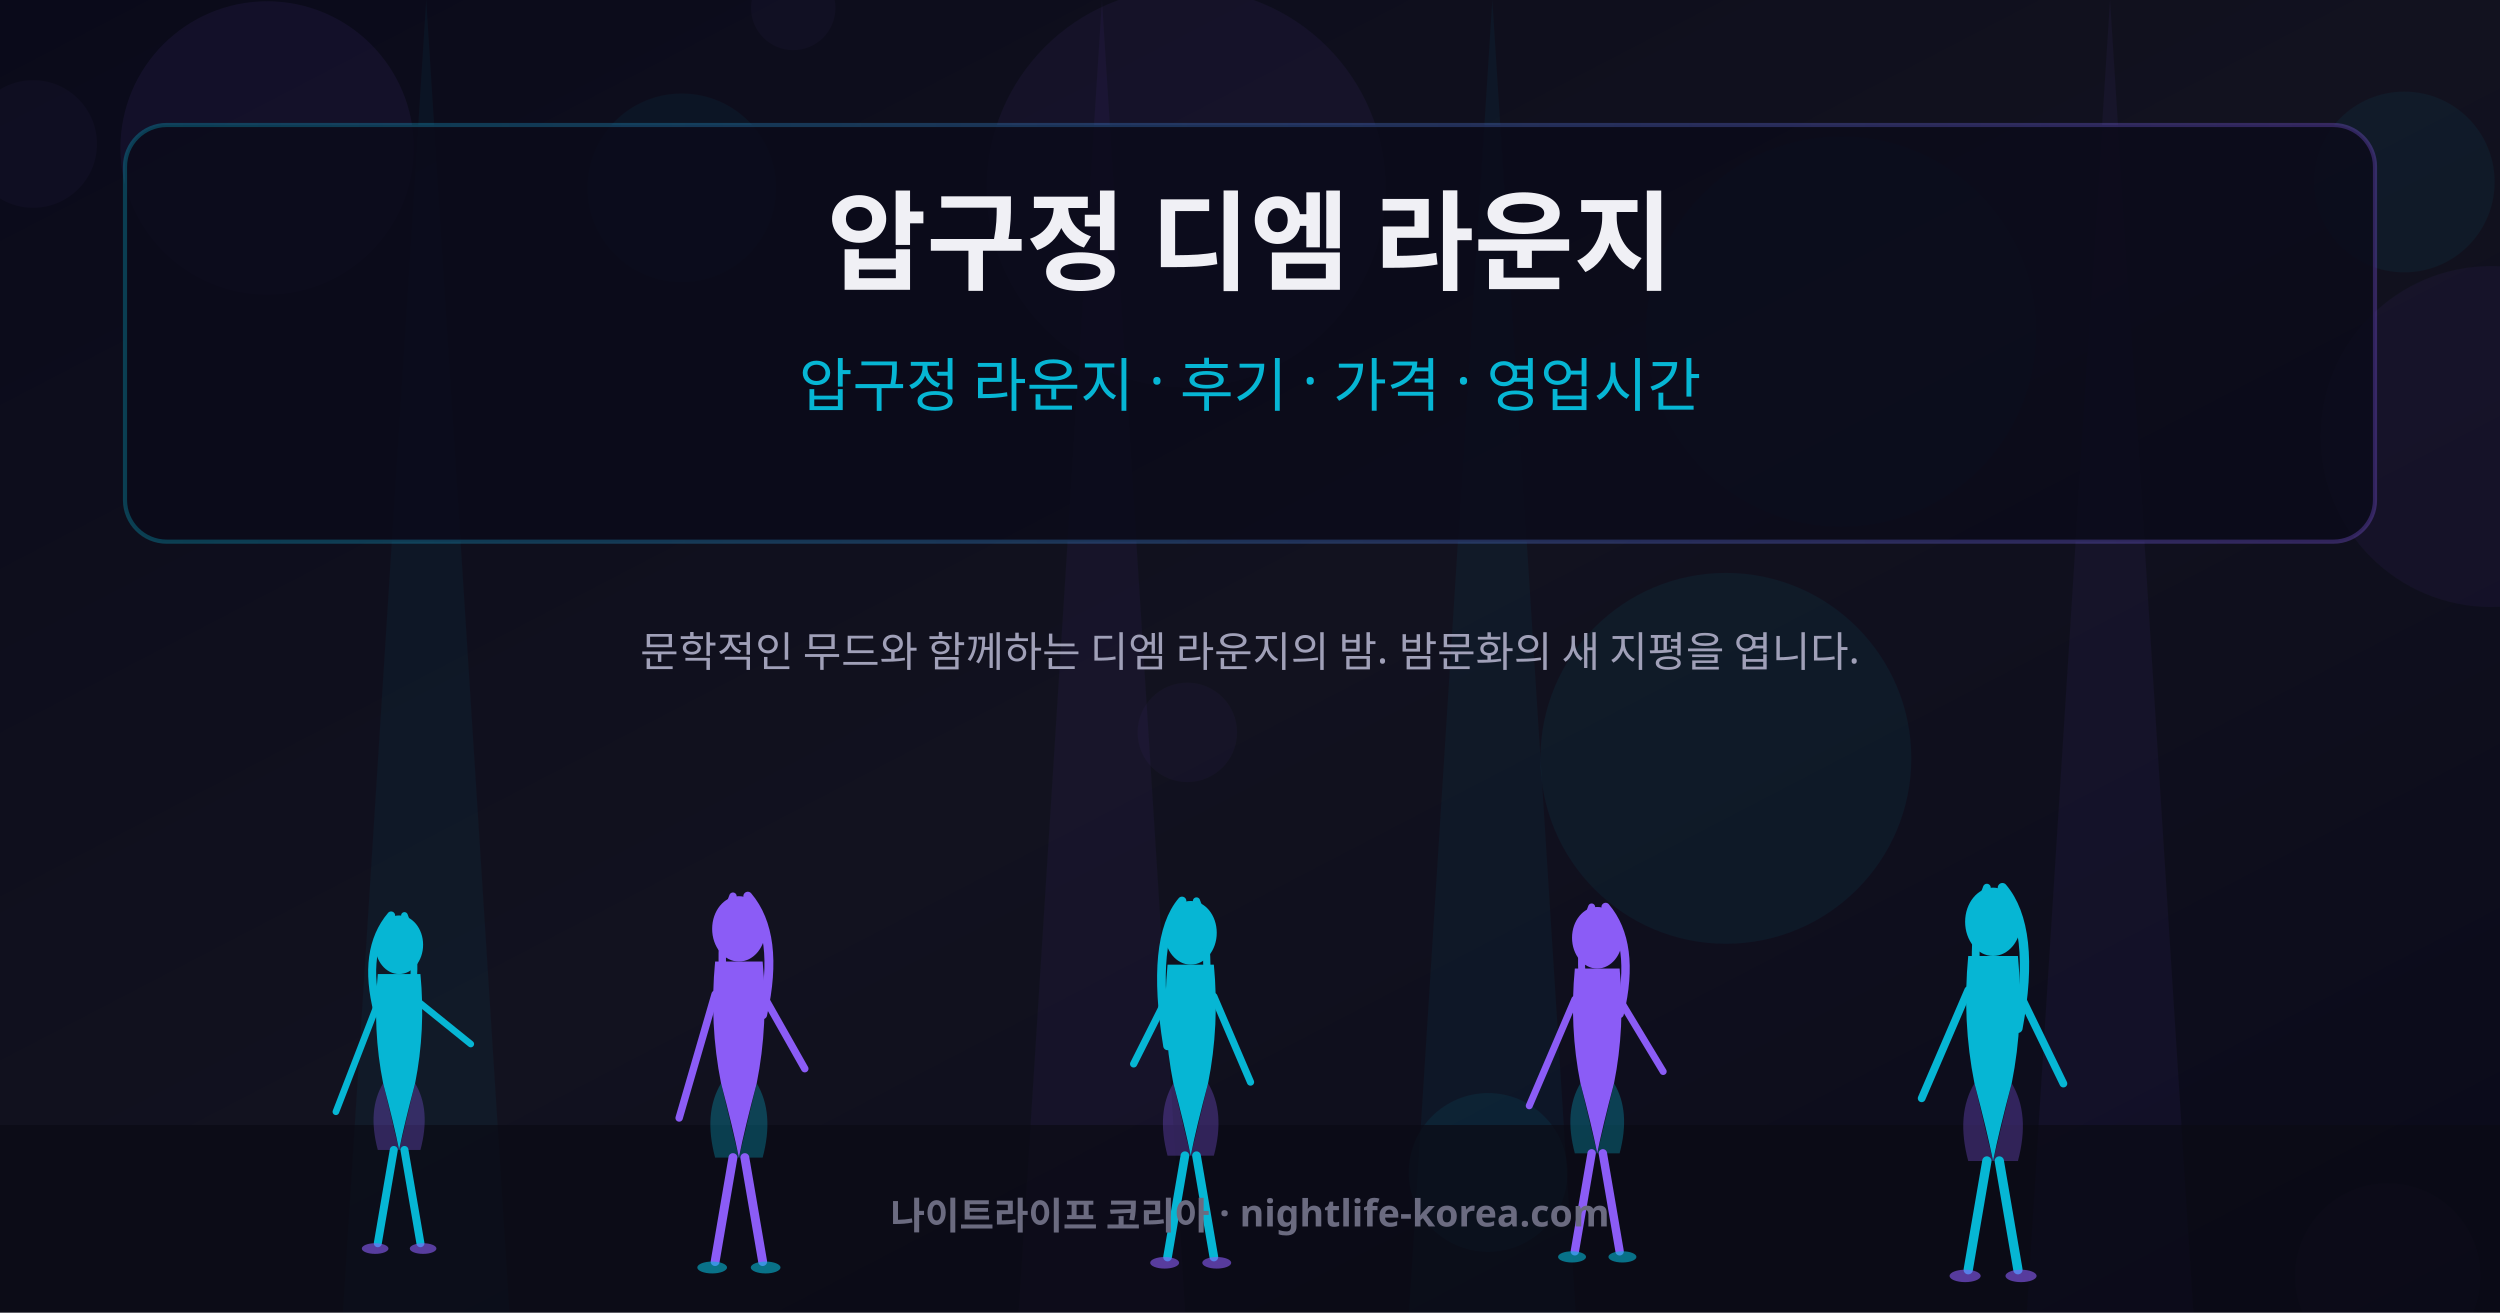
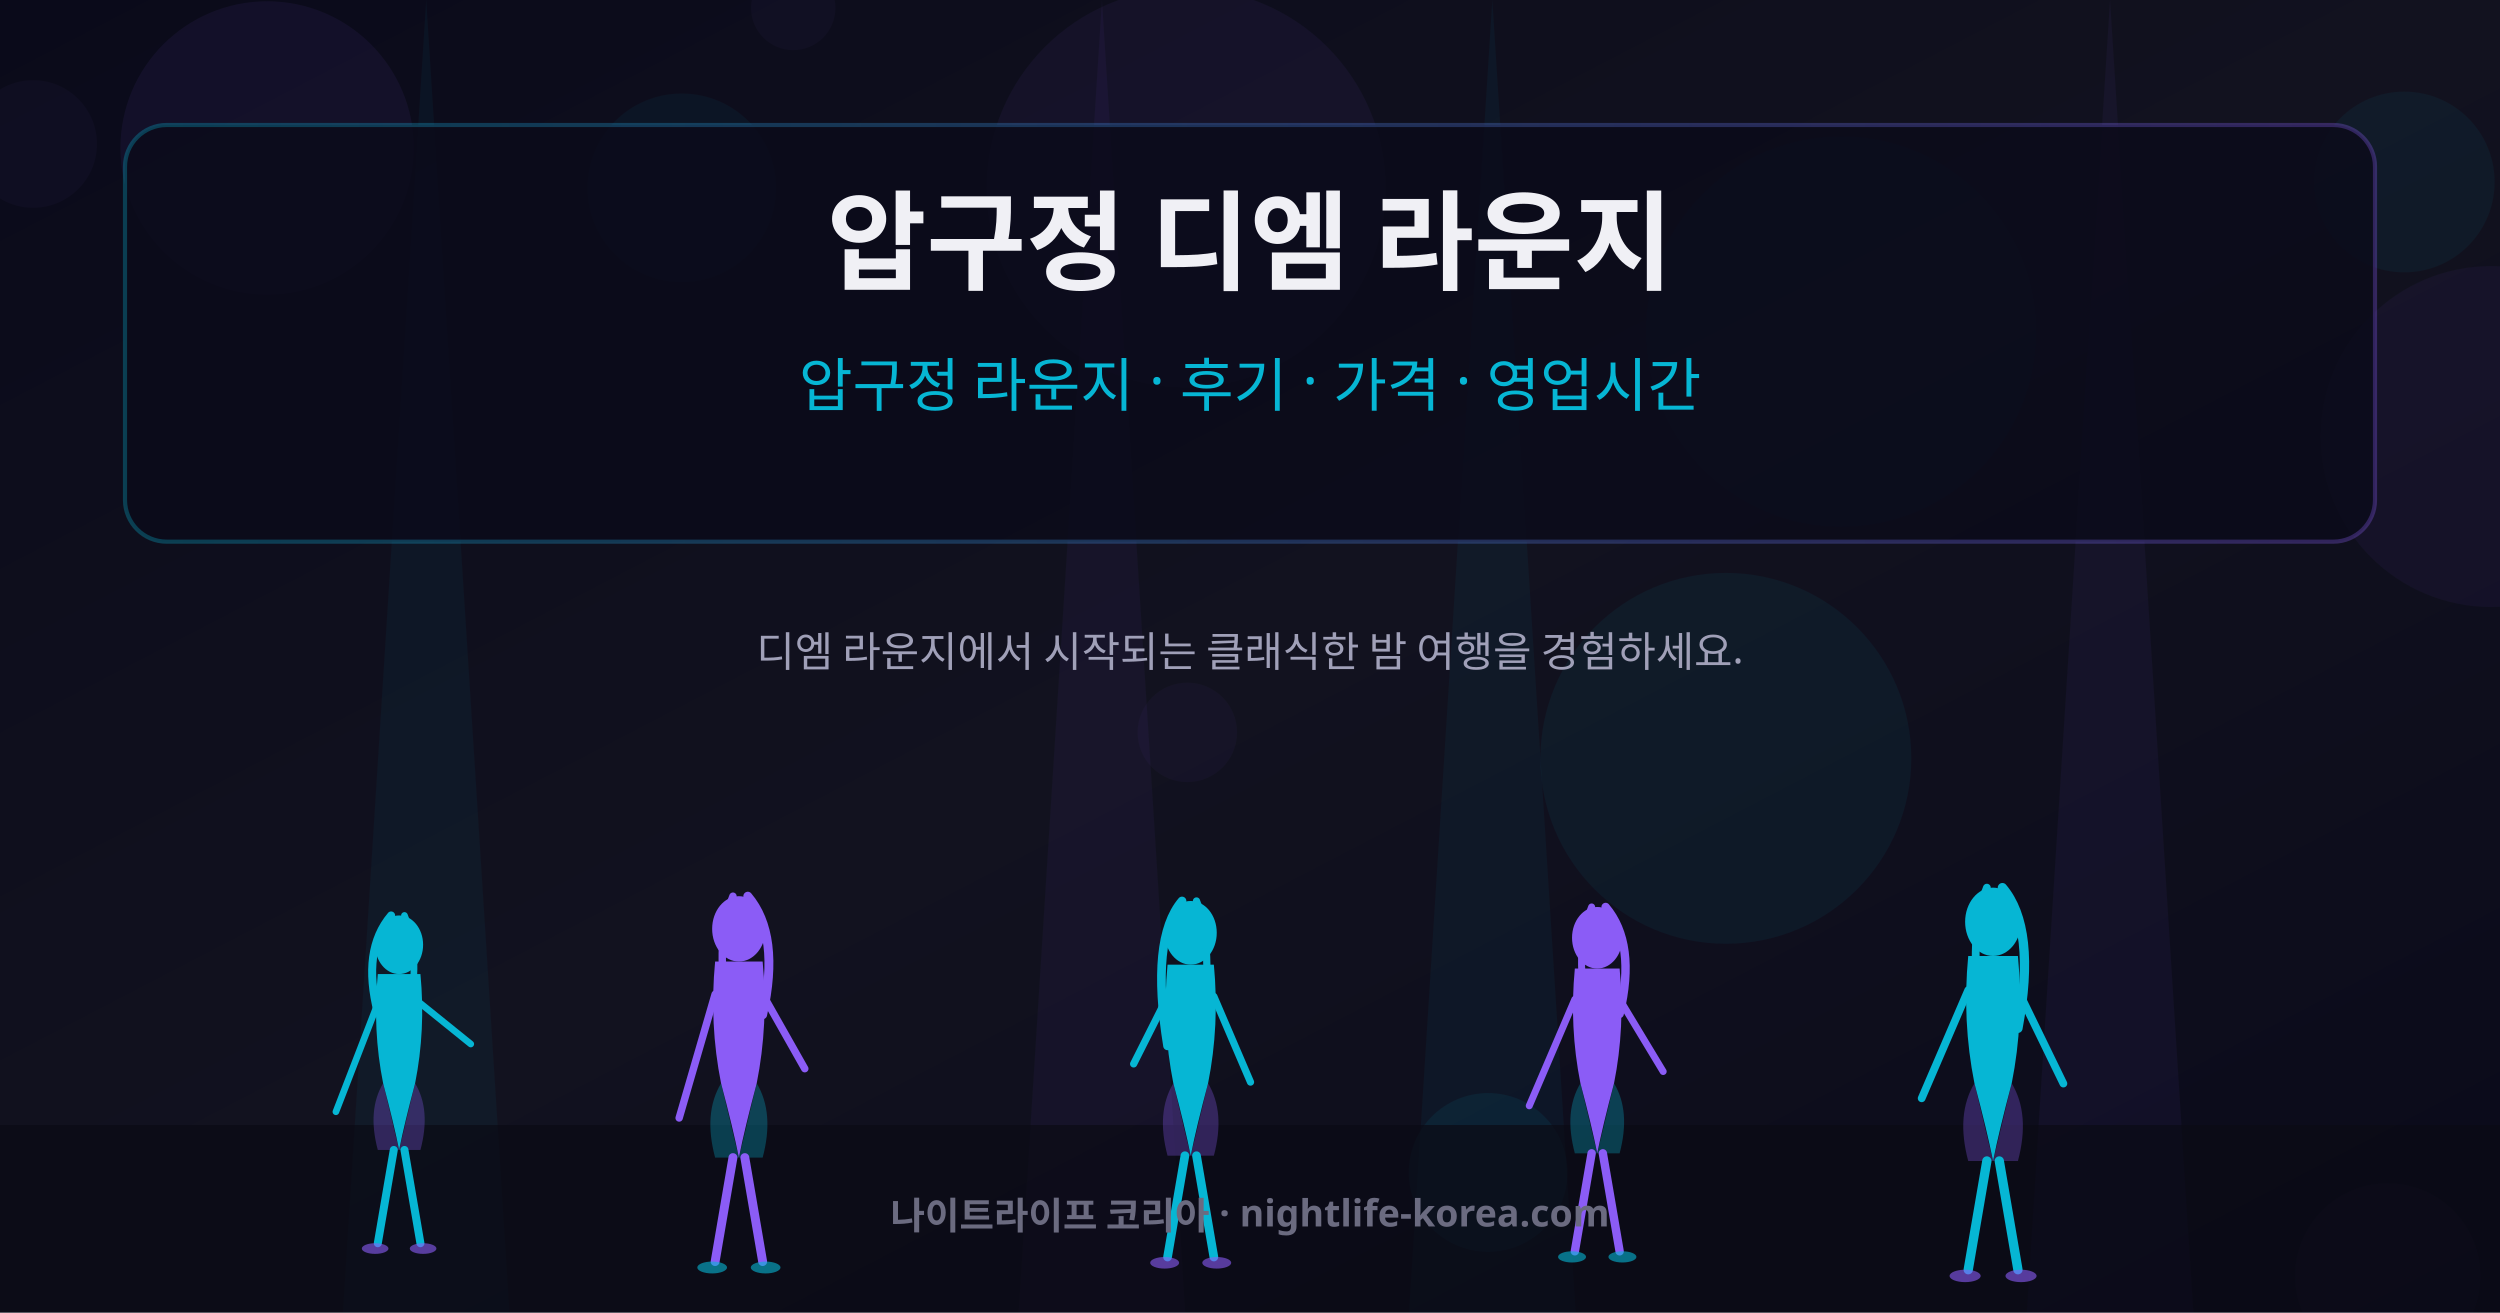
<svg xmlns="http://www.w3.org/2000/svg" viewBox="0 0 1200 630" width="1200" height="630">
  <defs>
    <linearGradient id="ogbg" x1="0%" y1="0%" x2="100%" y2="100%">
      <stop offset="0%" style="stop-color:#0a0a1a" />
      <stop offset="50%" style="stop-color:#12121f" />
      <stop offset="100%" style="stop-color:#0a0a1a" />
    </linearGradient>
    <linearGradient id="ogtxt" x1="0%" y1="0%" x2="100%" y2="0%">
      <stop offset="0%" style="stop-color:#06b6d4" />
      <stop offset="100%" style="stop-color:#8b5cf6" />
    </linearGradient>
  </defs>
  <rect width="1200" height="630" fill="url(#ogbg)" />
  <polygon points="204.579,0 164.579,630 244.579,630" fill="#06b6d4" opacity="0.048" />
  <polygon points="528.941,0 488.941,630 568.941,630" fill="#8b5cf6" opacity="0.049" />
  <polygon points="716.317,0 676.317,630 756.317,630" fill="#06b6d4" opacity="0.051" />
  <polygon points="1012.815,0 972.815,630 1052.815,630" fill="#8b5cf6" opacity="0.054" />
  <circle cx="1195.849" cy="209.543" r="81.846" fill="#8b5cf6" opacity="0.05" />
  <circle cx="714.293" cy="562.776" r="38.101" fill="#06b6d4" opacity="0.077" />
  <circle cx="128.228" cy="71.033" r="70.415" fill="#8b5cf6" opacity="0.068" />
  <circle cx="380.755" cy="3.812" r="20.265" fill="#8b5cf6" opacity="0.034" />
  <circle cx="327.243" cy="90.174" r="45.295" fill="#06b6d4" opacity="0.048" />
  <circle cx="569.917" cy="351.544" r="23.88" fill="#8b5cf6" opacity="0.037" />
  <circle cx="883.763" cy="159.161" r="93.695" fill="#06b6d4" opacity="0.058" />
  <circle cx="569.334" cy="90.132" r="95.742" fill="#8b5cf6" opacity="0.057" />
  <circle cx="828.417" cy="364.004" r="89.008" fill="#06b6d4" opacity="0.059" />
  <circle cx="1146.125" cy="612.479" r="44.478" fill="#8b5cf6" opacity="0.039" />
  <circle cx="15.919" cy="69.113" r="30.634" fill="#8b5cf6" opacity="0.033" />
  <circle cx="1154.044" cy="87.356" r="43.379" fill="#06b6d4" opacity="0.055" />
  <rect x="0" y="540" width="1200" height="90" fill="#0a0a14" opacity="0.7" />
  <g transform="translate(191.576,520) scale(1.279129)">
    <ellipse cx="0" cy="-52" rx="9" ry="11" fill="#06b6d4" />
    <path d="M-3,-63 Q-14,-50 -8,-26.558" stroke="#06b6d4" stroke-width="3" fill="none" stroke-linecap="round" />
    <path d="M2,-63 Q8,-48 4,-29.558" stroke="#06b6d4" stroke-width="2.5" fill="none" stroke-linecap="round" />
    <path d="M-8,-41 Q-10,-20 -6,0 Q-2,15 0,25 Q2,15 6,0 Q10,-20 8,-41 Z" fill="#06b6d4" />
    <path d="M-6,0 Q-12,10 -8,25 L0,25 Z" fill="#8b5cf6" opacity="0.3" />
    <path d="M6,0 Q12,10 8,25 L0,25 Z" fill="#8b5cf6" opacity="0.3" />
    <line x1="-2" y1="25" x2="-8" y2="60" stroke="#06b6d4" stroke-width="3" stroke-linecap="round" />
    <line x1="2" y1="25" x2="8" y2="60" stroke="#06b6d4" stroke-width="3" stroke-linecap="round" />
    <ellipse cx="-9" cy="62" rx="5" ry="2" fill="#8b5cf6" opacity="0.6" />
    <ellipse cx="9" cy="62" rx="5" ry="2" fill="#8b5cf6" opacity="0.6" />
    <line x1="-8" y1="-30" x2="-23.72" y2="10.663" stroke="#06b6d4" stroke-width="2.5" stroke-linecap="round" />
    <line x1="8" y1="-30" x2="26.886" y2="-14.755" stroke="#06b6d4" stroke-width="2.5" stroke-linecap="round" />
  </g>
  <g transform="translate(354.6647,520) scale(1.425845)">
    <ellipse cx="0" cy="-52" rx="9" ry="11" fill="#8b5cf6" />
    <path d="M3,-63 Q14,-50 8,-23.096" stroke="#8b5cf6" stroke-width="3" fill="none" stroke-linecap="round" />
    <path d="M-2,-63 Q-8,-48 -4,-26.096" stroke="#8b5cf6" stroke-width="2.5" fill="none" stroke-linecap="round" />
    <path d="M-8,-41 Q-10,-20 -6,0 Q-2,15 0,25 Q2,15 6,0 Q10,-20 8,-41 Z" fill="#8b5cf6" />
    <path d="M-6,0 Q-12,10 -8,25 L0,25 Z" fill="#06b6d4" opacity="0.3" />
    <path d="M6,0 Q12,10 8,25 L0,25 Z" fill="#06b6d4" opacity="0.3" />
    <line x1="-2" y1="25" x2="-8" y2="60" stroke="#8b5cf6" stroke-width="3" stroke-linecap="round" />
    <line x1="2" y1="25" x2="8" y2="60" stroke="#8b5cf6" stroke-width="3" stroke-linecap="round" />
    <ellipse cx="-9" cy="62" rx="5" ry="2" fill="#06b6d4" opacity="0.6" />
    <ellipse cx="9" cy="62" rx="5" ry="2" fill="#06b6d4" opacity="0.6" />
    <line x1="-8" y1="-30" x2="-20.111" y2="11.667" stroke="#8b5cf6" stroke-width="2.5" stroke-linecap="round" />
    <line x1="8" y1="-30" x2="22.182" y2="-4.932" stroke="#8b5cf6" stroke-width="2.5" stroke-linecap="round" />
  </g>
  <g transform="translate(571.5377,520) scale(1.389414)">
    <ellipse cx="0" cy="-52" rx="9" ry="11" fill="#06b6d4" />
    <path d="M-3,-63 Q-14,-50 -8,-12.947" stroke="#06b6d4" stroke-width="3" fill="none" stroke-linecap="round" />
    <path d="M2,-63 Q8,-48 4,-15.947" stroke="#06b6d4" stroke-width="2.5" fill="none" stroke-linecap="round" />
    <path d="M-8,-41 Q-10,-20 -6,0 Q-2,15 0,25 Q2,15 6,0 Q10,-20 8,-41 Z" fill="#06b6d4" />
    <path d="M-6,0 Q-12,10 -8,25 L0,25 Z" fill="#8b5cf6" opacity="0.3" />
    <path d="M6,0 Q12,10 8,25 L0,25 Z" fill="#8b5cf6" opacity="0.3" />
    <line x1="-2" y1="25" x2="-8" y2="60" stroke="#06b6d4" stroke-width="3" stroke-linecap="round" />
    <line x1="2" y1="25" x2="8" y2="60" stroke="#06b6d4" stroke-width="3" stroke-linecap="round" />
    <ellipse cx="-9" cy="62" rx="5" ry="2" fill="#8b5cf6" opacity="0.6" />
    <ellipse cx="9" cy="62" rx="5" ry="2" fill="#8b5cf6" opacity="0.6" />
    <line x1="-8" y1="-30" x2="-19.715" y2="-6.715" stroke="#06b6d4" stroke-width="2.5" stroke-linecap="round" />
    <line x1="8" y1="-30" x2="20.662" y2="-0.433" stroke="#06b6d4" stroke-width="2.5" stroke-linecap="round" />
  </g>
  <g transform="translate(766.6706,520) scale(1.343705)">
    <ellipse cx="0" cy="-52" rx="9" ry="11" fill="#8b5cf6" />
    <path d="M3,-63 Q14,-50 8,-24.809" stroke="#8b5cf6" stroke-width="3" fill="none" stroke-linecap="round" />
    <path d="M-2,-63 Q-8,-48 -4,-27.809" stroke="#8b5cf6" stroke-width="2.5" fill="none" stroke-linecap="round" />
    <path d="M-8,-41 Q-10,-20 -6,0 Q-2,15 0,25 Q2,15 6,0 Q10,-20 8,-41 Z" fill="#8b5cf6" />
    <path d="M-6,0 Q-12,10 -8,25 L0,25 Z" fill="#06b6d4" opacity="0.3" />
    <path d="M6,0 Q12,10 8,25 L0,25 Z" fill="#06b6d4" opacity="0.3" />
    <line x1="-2" y1="25" x2="-8" y2="60" stroke="#8b5cf6" stroke-width="3" stroke-linecap="round" />
    <line x1="2" y1="25" x2="8" y2="60" stroke="#8b5cf6" stroke-width="3" stroke-linecap="round" />
    <ellipse cx="-9" cy="62" rx="5" ry="2" fill="#06b6d4" opacity="0.6" />
    <ellipse cx="9" cy="62" rx="5" ry="2" fill="#06b6d4" opacity="0.6" />
    <line x1="-8" y1="-30" x2="-24.278" y2="8.018" stroke="#8b5cf6" stroke-width="2.5" stroke-linecap="round" />
    <line x1="8" y1="-30" x2="23.554" y2="-4.23" stroke="#8b5cf6" stroke-width="2.5" stroke-linecap="round" />
  </g>
  <g transform="translate(956.6762,520) scale(1.490994)">
    <ellipse cx="0" cy="-52" rx="9" ry="11" fill="#06b6d4" />
    <path d="M3,-63 Q14,-50 8,-17.72" stroke="#06b6d4" stroke-width="3" fill="none" stroke-linecap="round" />
    <path d="M-2,-63 Q-8,-48 -4,-20.72" stroke="#06b6d4" stroke-width="2.5" fill="none" stroke-linecap="round" />
    <path d="M-8,-41 Q-10,-20 -6,0 Q-2,15 0,25 Q2,15 6,0 Q10,-20 8,-41 Z" fill="#06b6d4" />
    <path d="M-6,0 Q-12,10 -8,25 L0,25 Z" fill="#8b5cf6" opacity="0.3" />
    <path d="M6,0 Q12,10 8,25 L0,25 Z" fill="#8b5cf6" opacity="0.3" />
    <line x1="-2" y1="25" x2="-8" y2="60" stroke="#06b6d4" stroke-width="3" stroke-linecap="round" />
    <line x1="2" y1="25" x2="8" y2="60" stroke="#06b6d4" stroke-width="3" stroke-linecap="round" />
    <ellipse cx="-9" cy="62" rx="5" ry="2" fill="#8b5cf6" opacity="0.6" />
    <ellipse cx="9" cy="62" rx="5" ry="2" fill="#8b5cf6" opacity="0.6" />
    <line x1="-8" y1="-30" x2="-22.989" y2="4.817" stroke="#06b6d4" stroke-width="2.5" stroke-linecap="round" />
    <line x1="8" y1="-30" x2="22.636" y2="0.072" stroke="#06b6d4" stroke-width="2.5" stroke-linecap="round" />
  </g>
  <rect x="60" y="60" width="1080" height="200" rx="20" fill="#0a0a1a" opacity="0.85" />
  <rect x="60" y="60" width="1080" height="200" rx="20" fill="none" stroke="url(#ogtxt)" stroke-width="2" opacity="0.3" />
  <text x="600" y="135" text-anchor="middle" font-family="'Noto Sans KR',sans-serif" font-size="52" font-weight="800" fill="#f0f0f5">압구정 디엠 라운지</text>
  <text x="600" y="195" text-anchor="middle" font-family="'Noto Sans KR',sans-serif" font-size="28" font-weight="500" fill="#06b6d4">압구정 라운지 · 후기 · 가격 · 영업시간</text>
  <rect x="60" y="290" width="auto" height="40" rx="20" fill="#06b6d4" opacity="0.15" />
-   <text x="600" y="320" text-anchor="middle" font-family="'Noto Sans KR',sans-serif" font-size="20" fill="#a0a0b8">문학적인 무드와 함께하는 디엠 라운지의 밤. 밤문화의 새 지평을 엽니다.</text>
+   <text x="600" y="320" text-anchor="middle" font-family="'Noto Sans KR',sans-serif" font-size="20" fill="#a0a0b8">디엠 라운지에서 시작되는 클래식한 밤 여행을 경험하세요.</text>
  <text x="600" y="590" text-anchor="middle" font-family="'Noto Sans KR',sans-serif" font-size="18" font-weight="600" fill="#6b6b80">나이트라이프 코리아 · nightlife-korea.com</text>
</svg>
